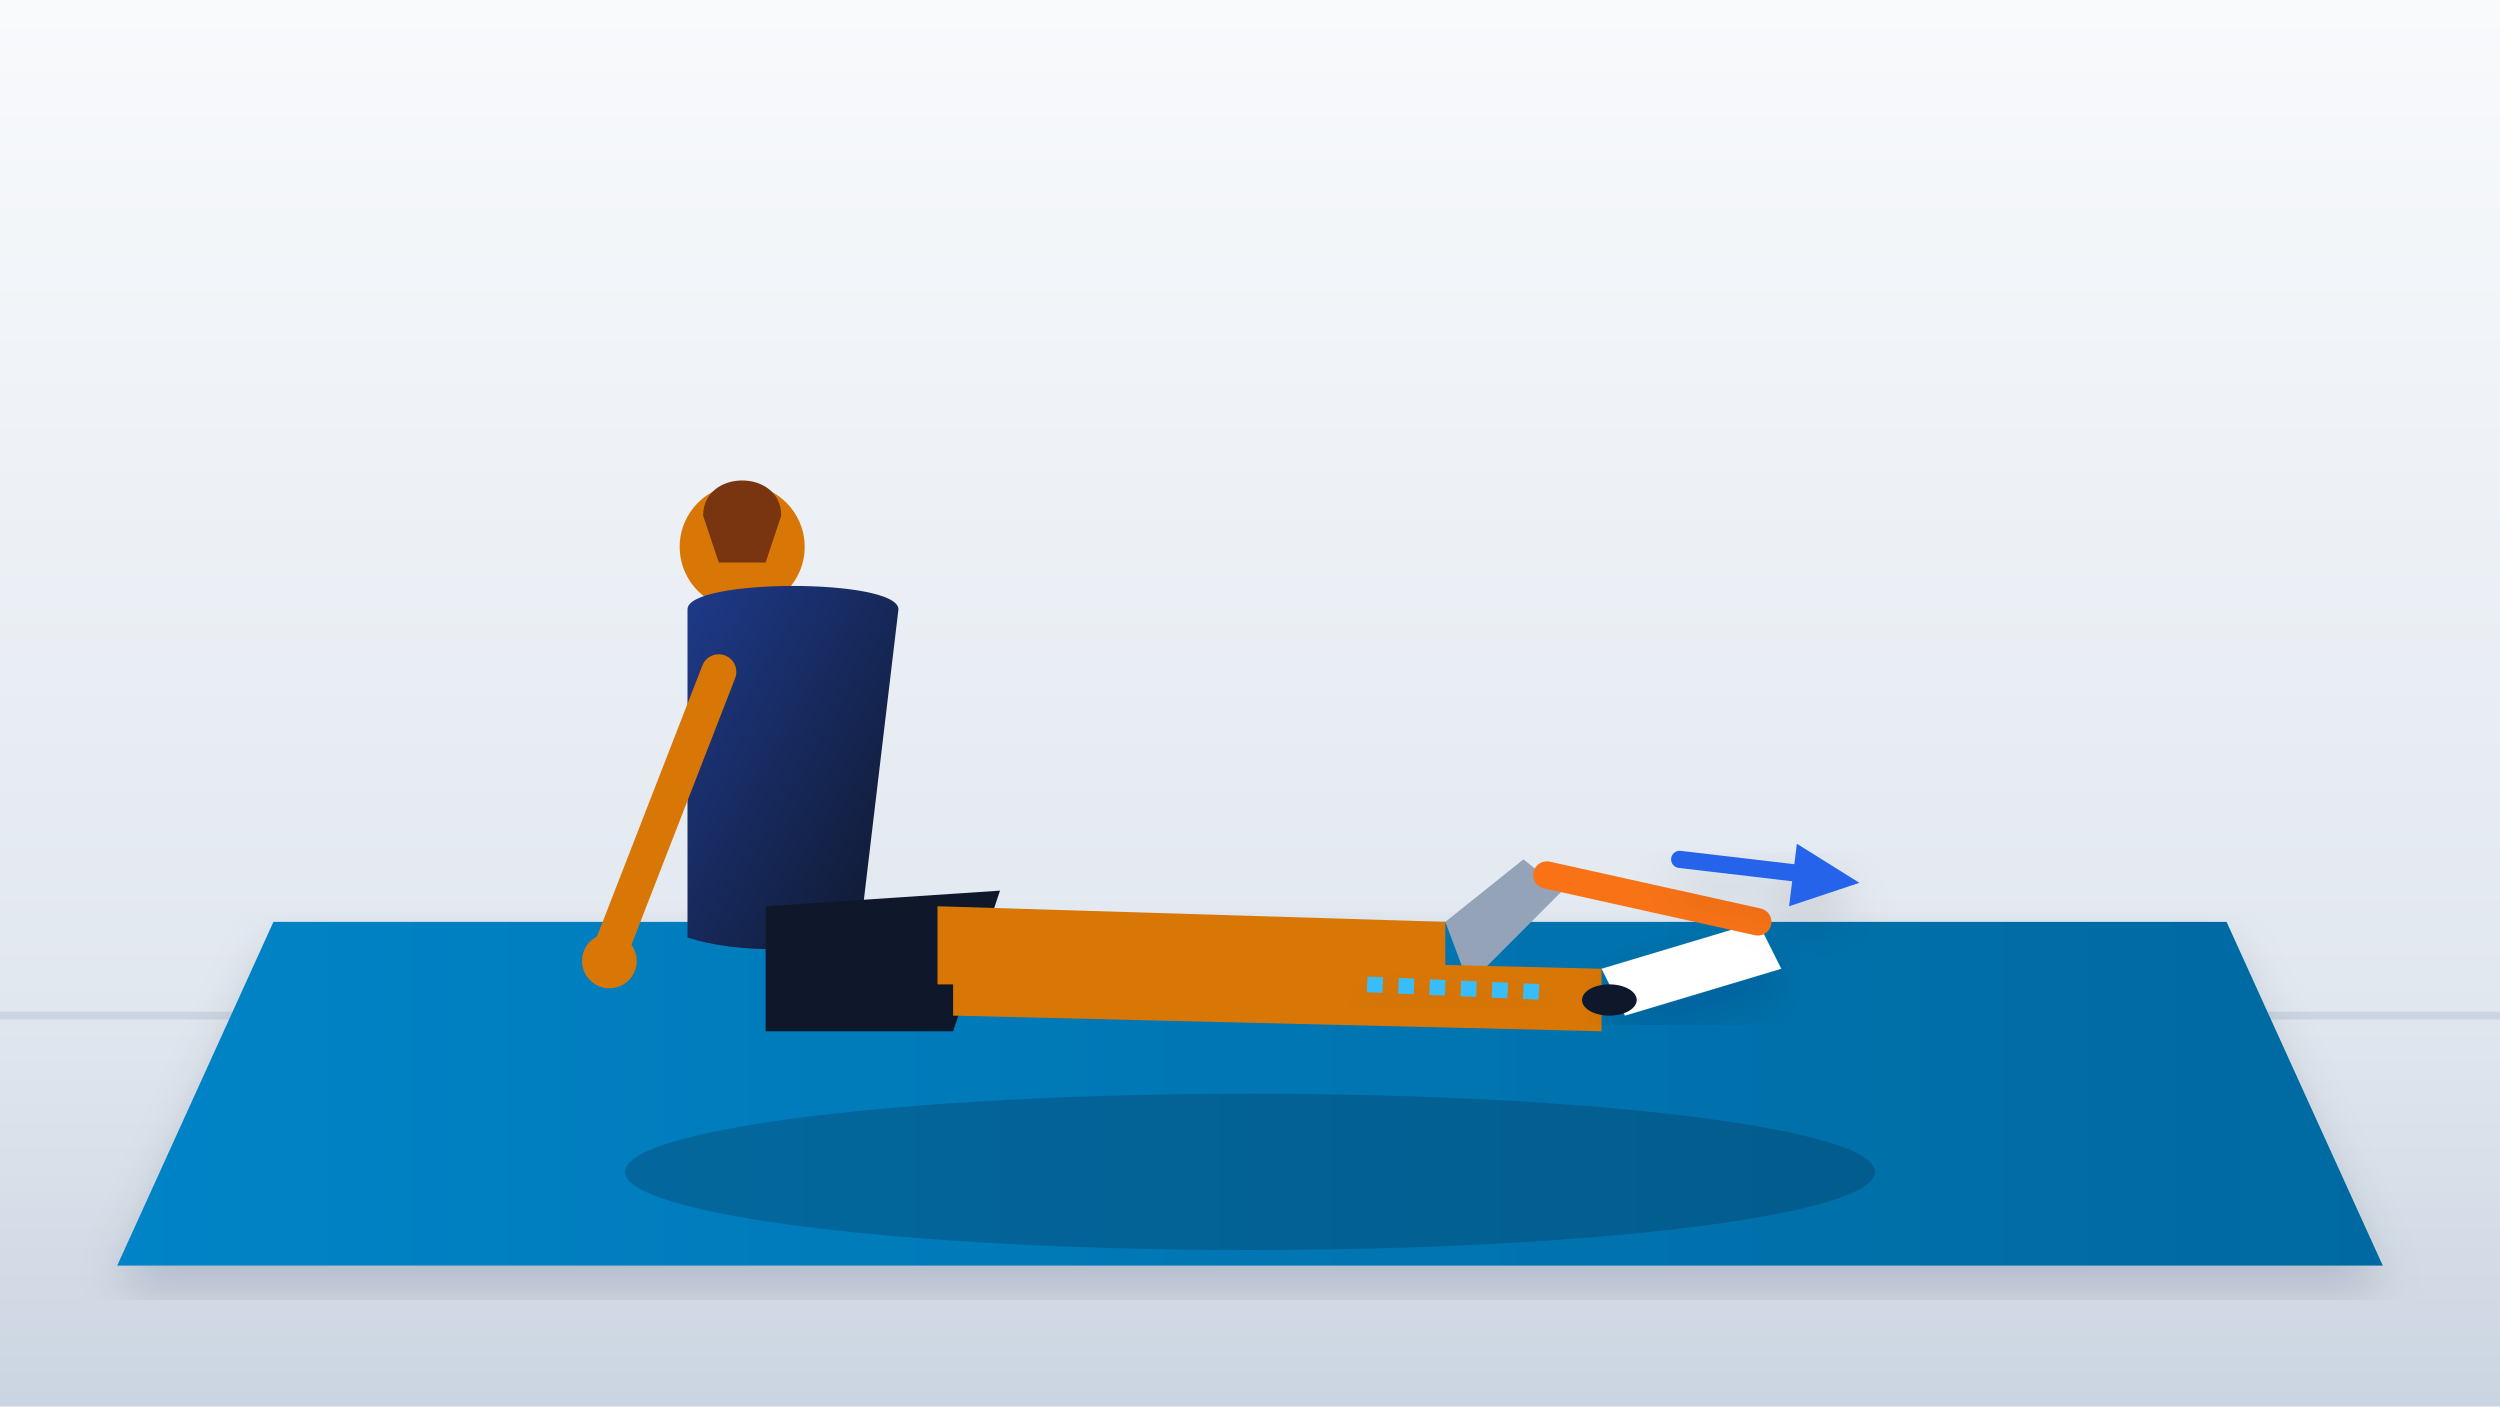
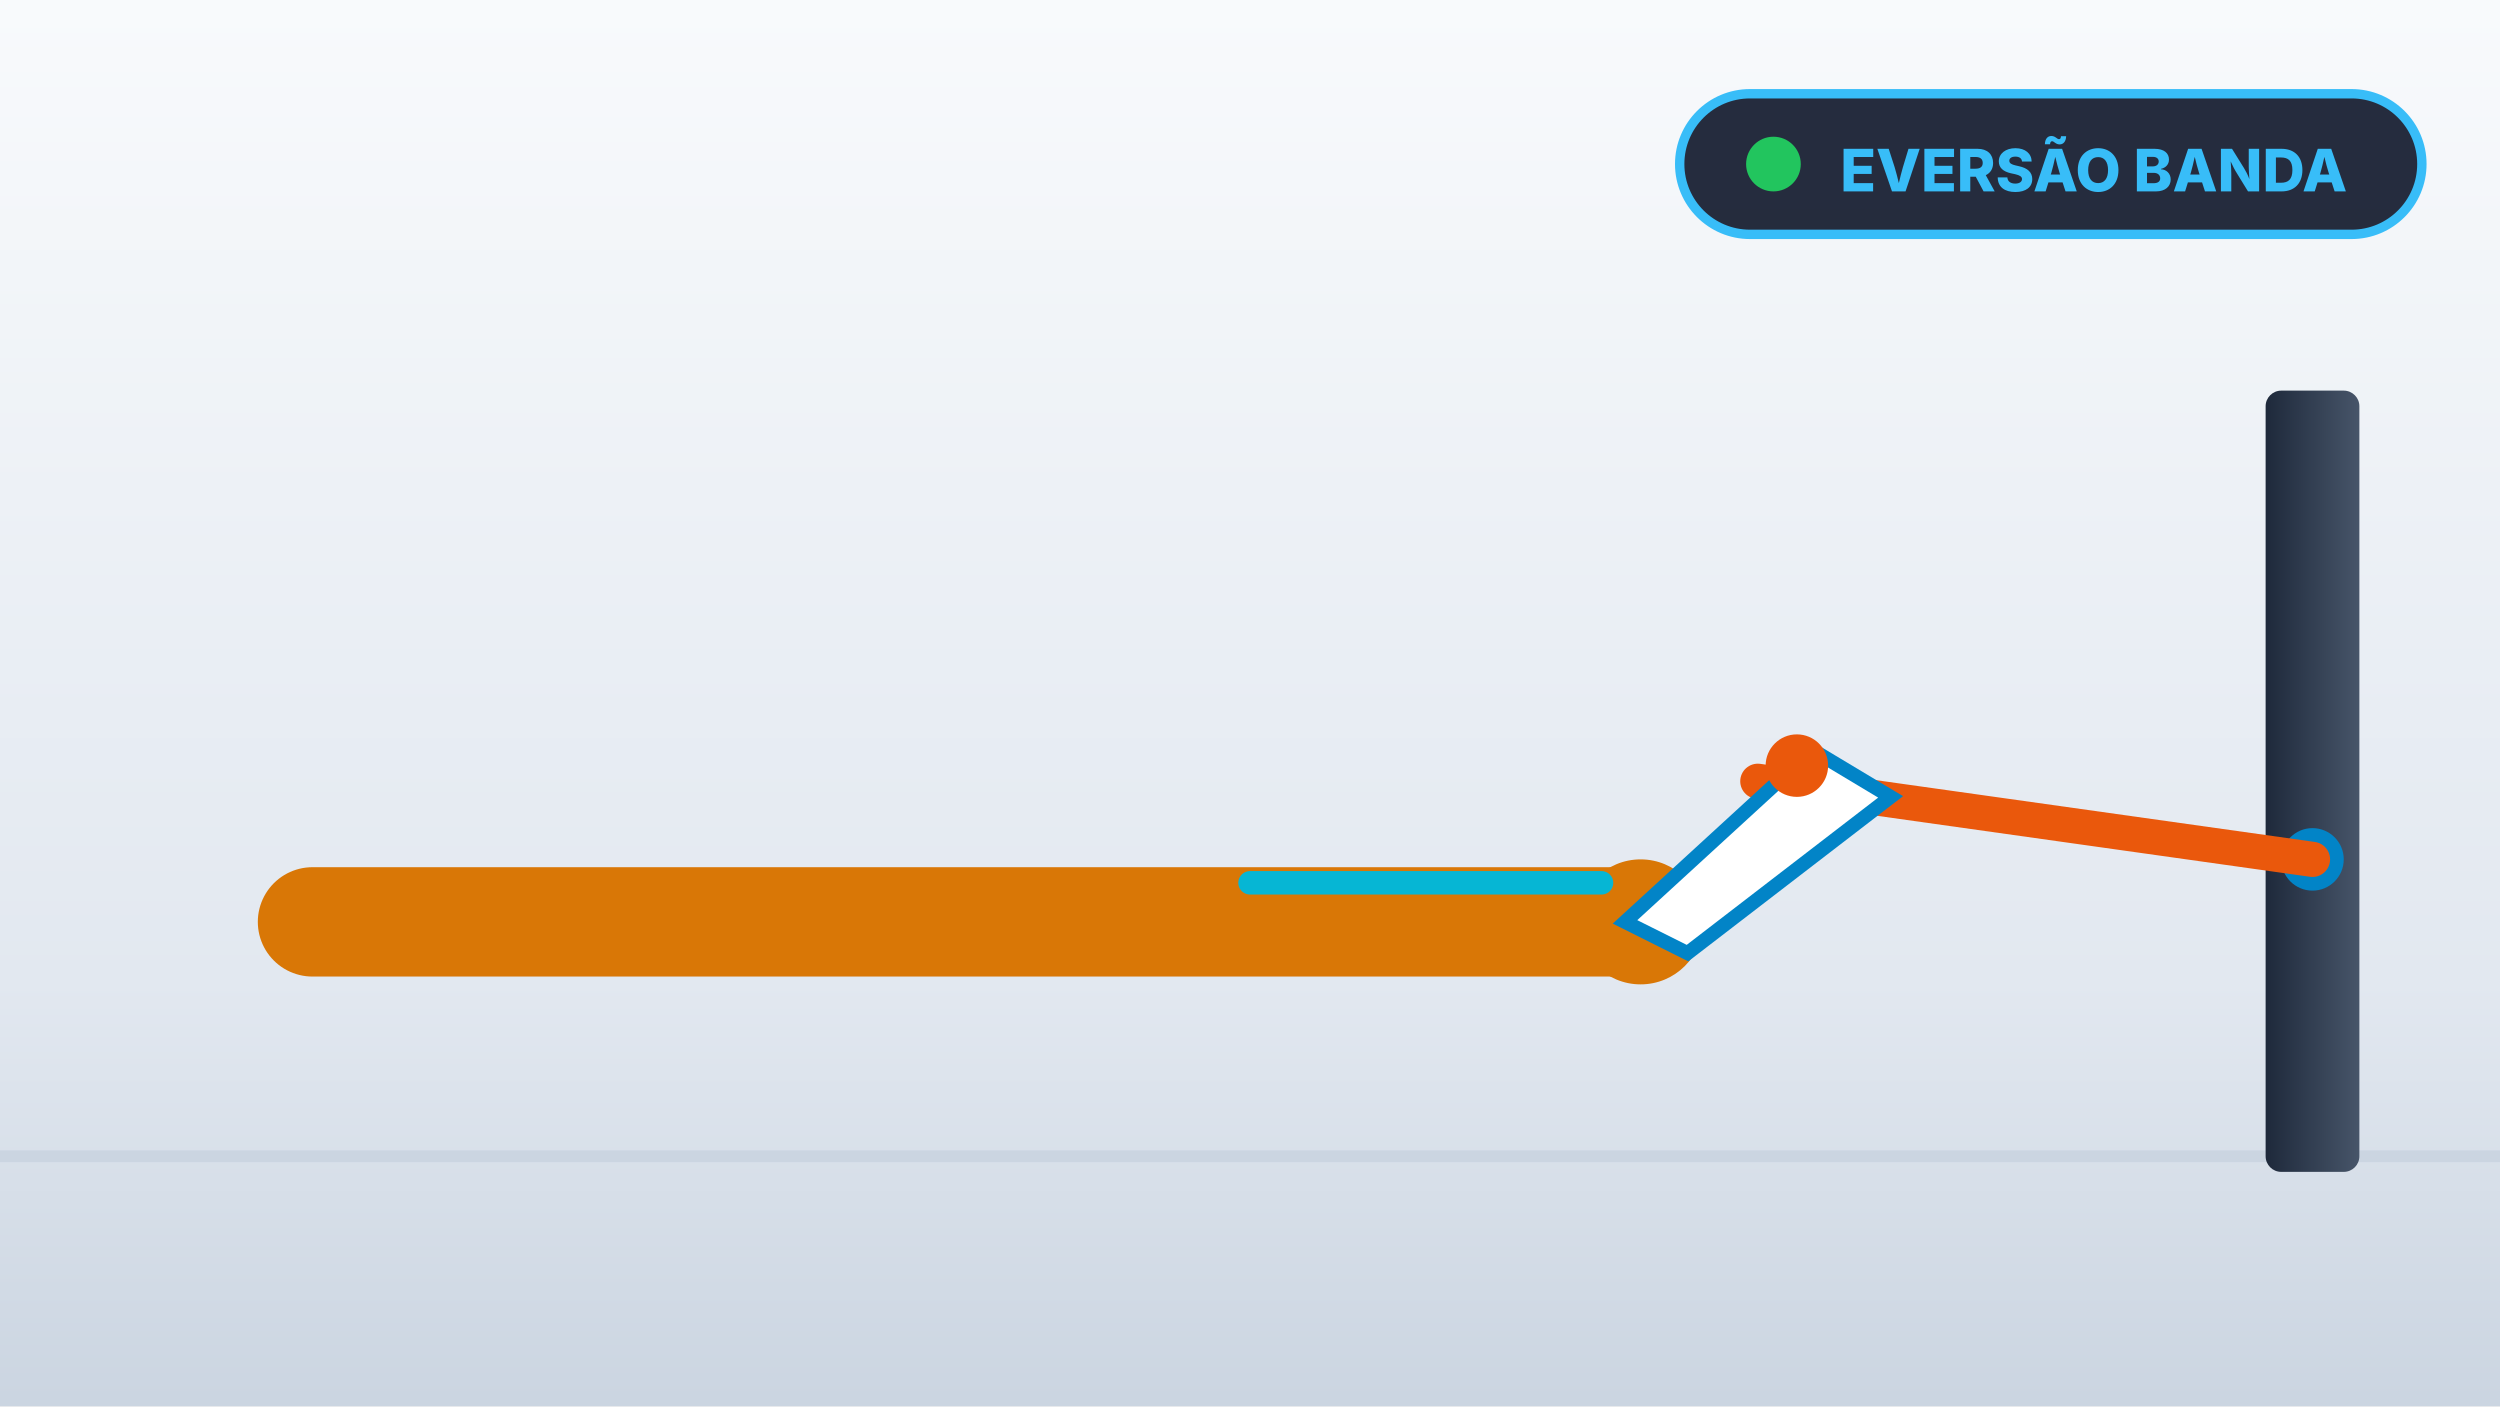
<svg xmlns="http://www.w3.org/2000/svg" viewBox="0 0 320 180" width="100%" height="100%" preserveAspectRatio="xMidYMid meet">
  <defs>
    <linearGradient id="gymFloor" x1="0" y1="0" x2="0" y2="1">
      <stop offset="0%" stop-color="#f8fafc" />
      <stop offset="70%" stop-color="#e2e8f0" />
      <stop offset="100%" stop-color="#cbd5e1" />
    </linearGradient>
-     <linearGradient id="matGrad" x1="0" y1="0" x2="1" y2="0">
-       <stop offset="0%" stop-color="#0284c7" />
-       <stop offset="100%" stop-color="#0369a1" />
+     <linearGradient id="poleGrad" x1="0" y1="0" x2="1" y2="0">
+       <stop offset="0%" stop-color="#1e293b" />
+       <stop offset="100%" stop-color="#475569" />
+     </linearGradient>
+     <linearGradient id="machGrad" x1="0" y1="0" x2="1" y2="0">
+       <stop offset="0%" stop-color="#1e293b" />
+       <stop offset="100%" stop-color="#334155" />
    </linearGradient>
    <linearGradient id="kitGrad" x1="0" y1="0" x2="1" y2="1">
      <stop offset="0%" stop-color="#1e3a8a" />
      <stop offset="100%" stop-color="#0f172a" />
    </linearGradient>
    <filter id="dropShadow" x="-10%" y="-10%" width="120%" height="120%">
-       <feDropShadow dx="0" dy="3" stdDeviation="3" flood-color="#0f172a" flood-opacity="0.15" />
+       <feDropShadow dx="0" dy="3" stdDeviation="3" flood-color="#0f172a" flood-opacity="0.16" />
+     </filter>
+     <filter id="glowCyan" x="-20%" y="-20%" width="140%" height="140%">
+       <feGaussianBlur stdDeviation="3" result="blur" />
+       <feMerge>
+         <feMergeNode in="blur" />
+         <feMergeNode in="SourceGraphic" />
+       </feMerge>
    </filter>
  </defs>
  <rect width="320" height="180" fill="url(#gymFloor)" />
-   <line x1="0" y1="130" x2="320" y2="130" stroke="#cbd5e1" stroke-width="1" />
-   <polygon points="35,118 285,118 305,162 15,162" fill="url(#matGrad)" filter="url(#dropShadow)" />
-   <ellipse cx="160" cy="150" rx="80" ry="10" fill="#0f172a" opacity="0.22" />
-   <circle cx="95" cy="70" r="8" fill="#d97706" />
-   <path d="M90,66 C90,60 100,60 100,66 L98,72 L92,72 Z" fill="#78350f" />
-   <path d="M88,78 C88,74 115,74 115,78 L110,120 C104,122 94,122 88,120 Z" fill="url(#kitGrad)" />
-   <path d="M98,116 L128,114 L122,132 L98,132 Z" fill="#0f172a" />
-   <path d="M120,116 L185,118 L185,126 L120,126 Z" fill="#d97706" />
-   <path d="M185,118 L195,110 L200,114 L188,126 Z" fill="#94a3b8" />
-   <path d="M122,122 L205,124 L205,132 L122,130 Z" fill="#d97706" />
-   <path d="M205,124 L225,118 L228,124 L208,130 Z" fill="#ffffff" filter="url(#dropShadow)" />
-   <ellipse cx="206" cy="128" rx="3.5" ry="2" fill="#0f172a" />
-   <path d="M198,112 L225,118" stroke="#f97316" stroke-width="3.5" stroke-linecap="round" />
-   <path d="M92,86 L78,122" stroke="#d97706" stroke-width="4.5" stroke-linecap="round" />
-   <circle cx="78" cy="123" r="3.5" fill="#d97706" />
-   <g filter="url(#dropShadow)">
-     <path d="M215,110 L232,112" stroke="#2563eb" stroke-width="2.2" stroke-linecap="round" />
-     <polygon points="230,108 238,113 229,116" fill="#2563eb" />
-     <path d="M175,126 L198,127" stroke="#38bdf8" stroke-width="2" stroke-dasharray="2,2" />
+   <line x1="0" y1="148" x2="320" y2="148" stroke="#cbd5e1" stroke-width="1.5" />
+   <path d="M40,118 L210,118" stroke="#d97706" stroke-width="14" stroke-linecap="round" />
+   <path d="M40,115 L120,115" stroke="url(#kitGrad)" stroke-width="16" stroke-linecap="round" />
+   <circle cx="210" cy="118" r="8" fill="#d97706" />
+   <rect x="290" y="50" width="12" height="100" fill="url(#poleGrad)" rx="2" />
+   <circle cx="296" cy="110" r="4" fill="#0284c7" />
+   <line x1="296" y1="110" x2="225" y2="100" stroke="#ea580c" stroke-width="4.5" stroke-linecap="round">
+     <animate attributeName="x2" values="225; 234; 234; 225" keyTimes="0; 0.4; 0.6; 1" dur="2.2s" repeatCount="indefinite" />
+     <animate attributeName="y2" values="100; 94; 94; 100" keyTimes="0; 0.4; 0.6; 1" dur="2.2s" repeatCount="indefinite" />
+   </line>
+   <g>
+     <animateTransform attributeName="transform" type="rotate" values="0 210 118; -22 210 118; -22 210 118; 0 210 118" keyTimes="0; 0.4; 0.6; 1" dur="2.2s" repeatCount="indefinite" />
+     <path d="M208,118 L232,96 L242,102 L216,122 Z" fill="#ffffff" stroke="#0284c7" stroke-width="1.8" />
+     <circle cx="230" cy="98" r="4" fill="#ea580c" />
+     <path d="M160,113 L205,113" stroke="#06b6d4" stroke-width="3" stroke-linecap="round">
+       <animate attributeName="opacity" values="0.3; 1; 1; 0.3" keyTimes="0; 0.4; 0.6; 1" dur="2.2s" repeatCount="indefinite" />
+     </path>
+   </g>
+   <g transform="translate(215, 12)">
+     <rect x="0" y="0" width="95" height="18" rx="9" fill="#0f172a" fill-opacity="0.9" stroke="#38bdf8" stroke-width="1.2" />
+     <circle cx="12" cy="9" r="3.5" fill="#22c55e">
+       <animate attributeName="opacity" values="1; 0.2; 1" dur="1.1s" repeatCount="indefinite" />
+     </circle>
+     <text x="53" y="12.5" fill="#38bdf8" font-size="7.5" font-family="-apple-system, sans-serif" font-weight="800" text-anchor="middle">EVERSÃO BANDA</text>
  </g>
</svg>
